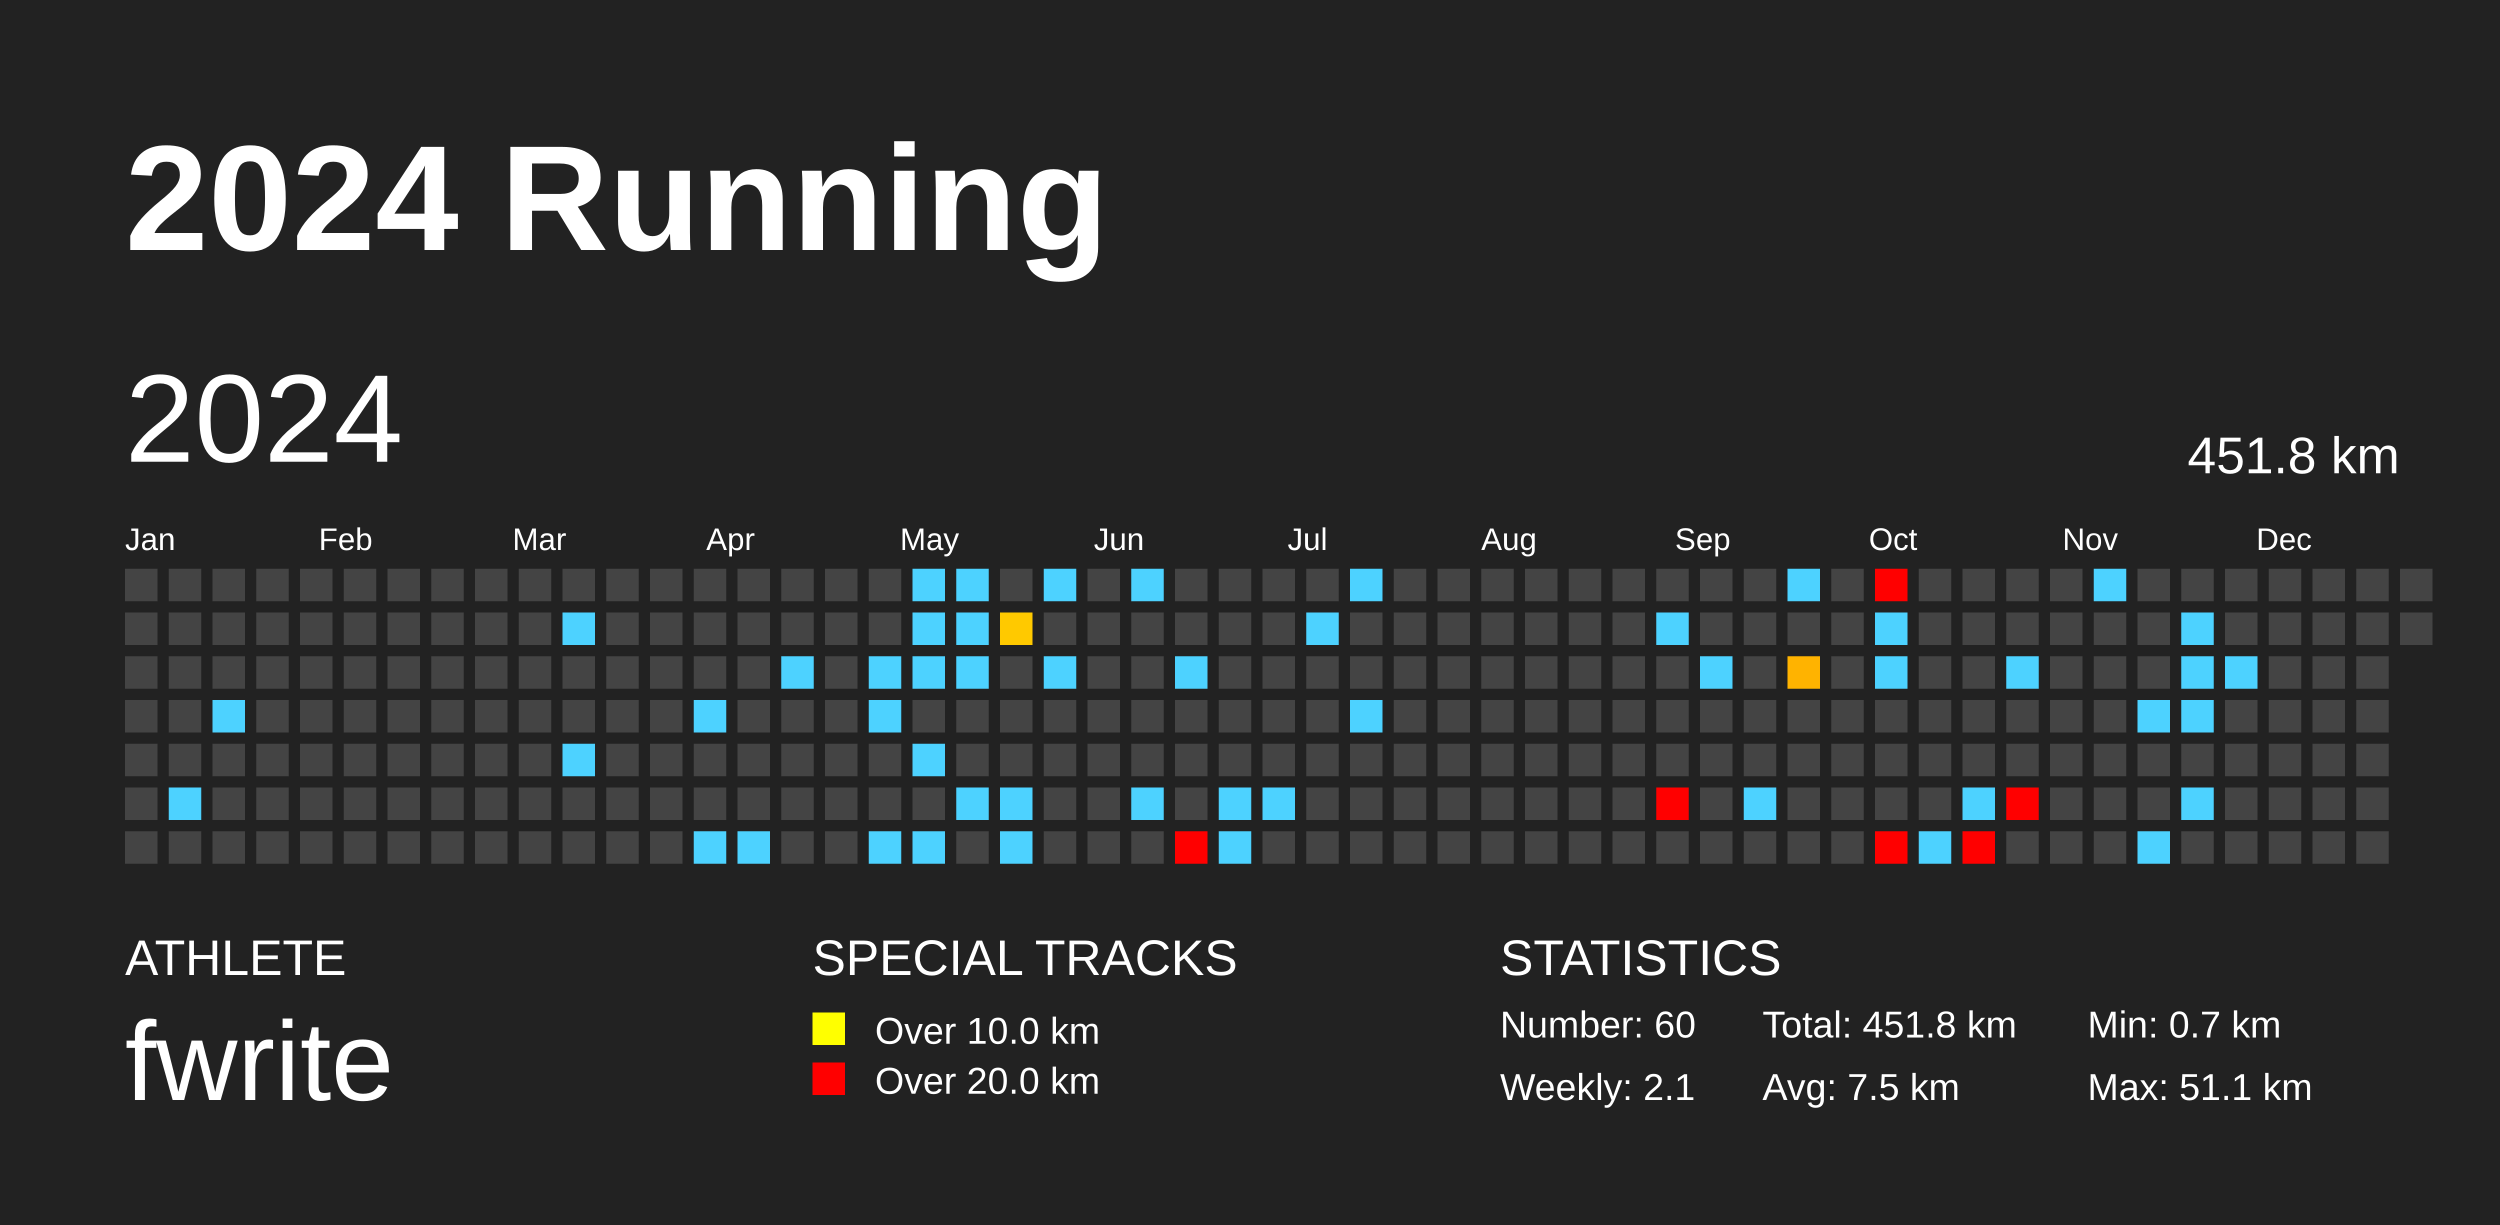
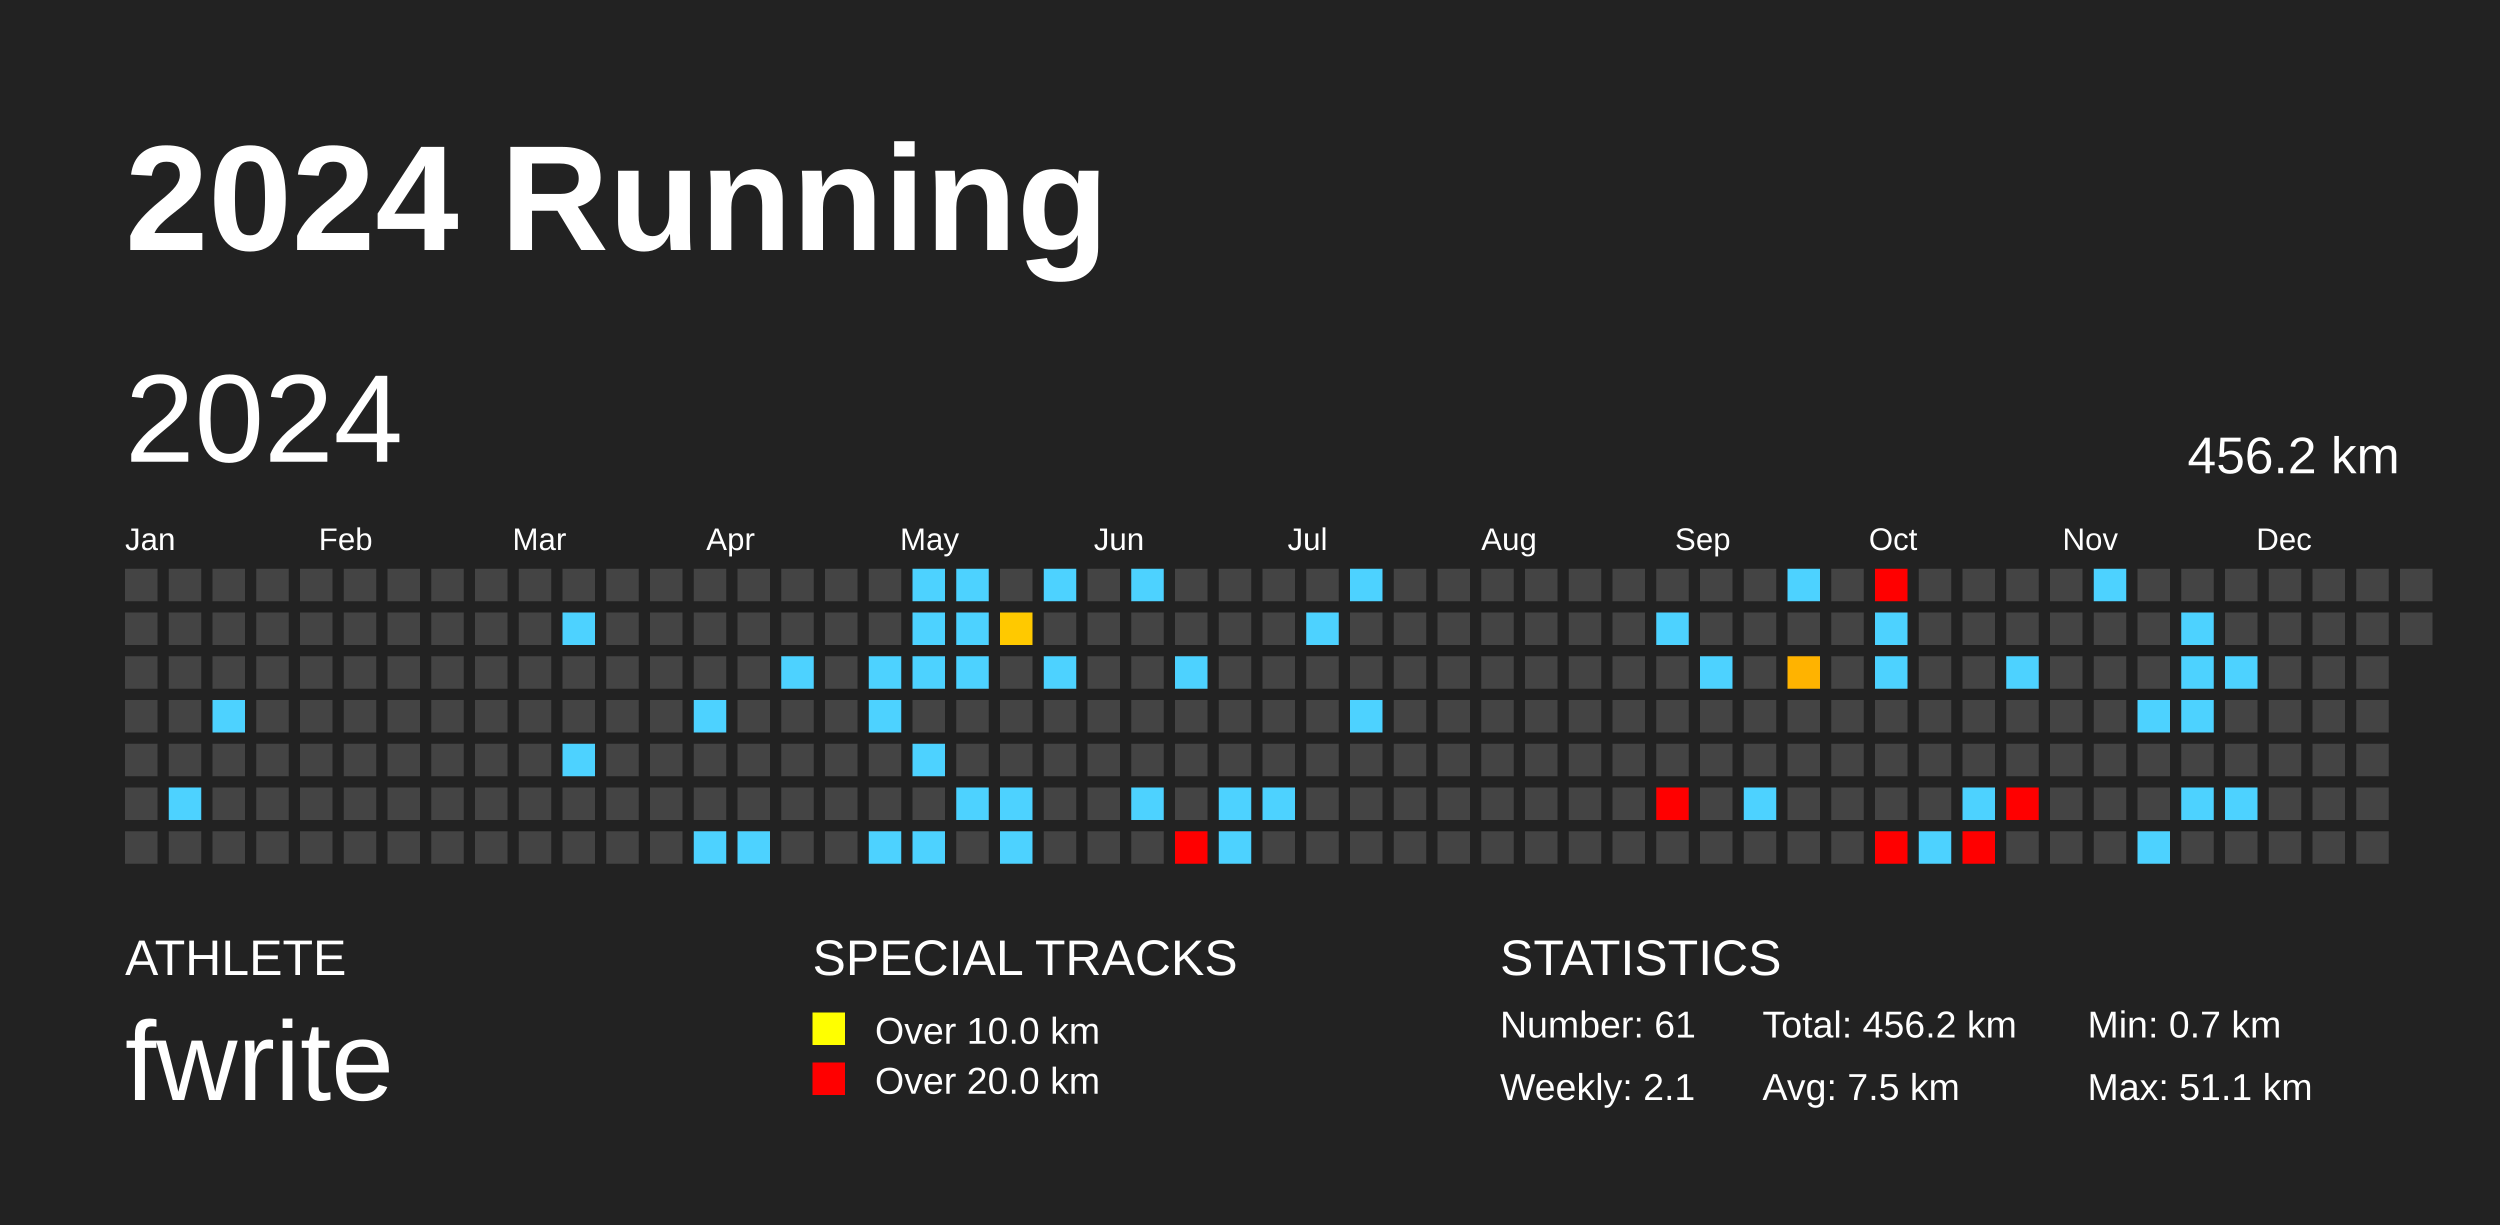
<svg xmlns="http://www.w3.org/2000/svg" baseProfile="full" height="98mm" version="1.1" viewBox="0,0,200,98" width="200mm">
  <defs />
  <rect fill="#222222" height="98" width="200" x="0" y="0" />
  <text fill="#FFFFFF" style="font-size:12px; font-family:Arial; font-weight:bold;" x="10" y="20">2024 Running</text>
  <text fill="#FFFFFF" style="font-size:4px; font-family:Arial" x="10" y="78">ATHLETE</text>
  <text fill="#FFFFFF" style="font-size:9px; font-family:Arial" x="10" y="88">fwrite</text>
  <text fill="#FFFFFF" style="font-size:4px; font-family:Arial" x="65" y="78">SPECIAL TRACKS</text>
  <rect fill="yellow" height="2.6" width="2.6" x="65" y="81" />
  <text fill="#FFFFFF" style="font-size:3px; font-family:Arial" x="70" y="83.5">Over 10.0 km</text>
  <rect fill="red" height="2.6" width="2.6" x="65" y="85" />
  <text fill="#FFFFFF" style="font-size:3px; font-family:Arial" x="70" y="87.5">Over 20.0 km</text>
  <text fill="#FFFFFF" style="font-size:4px; font-family:Arial" x="120" y="78">STATISTICS</text>
-   <text fill="#FFFFFF" style="font-size:3px; font-family:Arial" x="120" y="83">Number: 60</text>
+   <text fill="#FFFFFF" style="font-size:3px; font-family:Arial" x="120" y="83">Number: 61</text>
  <text fill="#FFFFFF" style="font-size:3px; font-family:Arial" x="120" y="88">Weekly: 2.1</text>
-   <text fill="#FFFFFF" style="font-size:3px; font-family:Arial" x="141" y="83">Total: 451.8 km</text>
+   <text fill="#FFFFFF" style="font-size:3px; font-family:Arial" x="141" y="83">Total: 456.2 km</text>
  <text fill="#FFFFFF" style="font-size:3px; font-family:Arial" x="141" y="88">Avg: 7.5 km</text>
  <text fill="#FFFFFF" style="font-size:3px; font-family:Arial" x="167" y="83">Min: 0.7 km</text>
  <text fill="#FFFFFF" style="font-size:3px; font-family:Arial" x="167" y="88">Max: 51.1 km</text>
  <text dominant-baseline="hanging" fill="#FFFFFF" style="font-size:10.0px; font-family:Arial;" x="10" y="30">2024</text>
-   <text dominant-baseline="hanging" fill="#FFFFFF" style="font-size:4.125px; font-family:Arial;" x="175" y="35">451.8 km</text>
+   <text dominant-baseline="hanging" fill="#FFFFFF" style="font-size:4.125px; font-family:Arial;" x="175" y="35">456.2 km</text>
  <text fill="#FFFFFF" style="font-size:2.5px; font-family:Arial" x="10.0" y="44">Jan</text>
  <text fill="#FFFFFF" style="font-size:2.5px; font-family:Arial" x="25.5" y="44">Feb</text>
  <text fill="#FFFFFF" style="font-size:2.5px; font-family:Arial" x="41.0" y="44">Mar</text>
  <text fill="#FFFFFF" style="font-size:2.5px; font-family:Arial" x="56.5" y="44">Apr</text>
  <text fill="#FFFFFF" style="font-size:2.5px; font-family:Arial" x="72.0" y="44">May</text>
  <text fill="#FFFFFF" style="font-size:2.5px; font-family:Arial" x="87.5" y="44">Jun</text>
  <text fill="#FFFFFF" style="font-size:2.5px; font-family:Arial" x="103.0" y="44">Jul</text>
  <text fill="#FFFFFF" style="font-size:2.5px; font-family:Arial" x="118.5" y="44">Aug</text>
  <text fill="#FFFFFF" style="font-size:2.5px; font-family:Arial" x="134.0" y="44">Sep</text>
  <text fill="#FFFFFF" style="font-size:2.5px; font-family:Arial" x="149.5" y="44">Oct</text>
  <text fill="#FFFFFF" style="font-size:2.5px; font-family:Arial" x="165.0" y="44">Nov</text>
  <text fill="#FFFFFF" style="font-size:2.5px; font-family:Arial" x="180.5" y="44">Dec</text>
  <rect fill="#444444" height="2.6" width="2.6" x="10.0" y="45.5" />
  <rect fill="#444444" height="2.6" width="2.6" x="10.0" y="49.0" />
  <rect fill="#444444" height="2.6" width="2.6" x="10.0" y="52.5" />
  <rect fill="#444444" height="2.6" width="2.6" x="10.0" y="56.0" />
  <rect fill="#444444" height="2.6" width="2.6" x="10.0" y="59.5" />
  <rect fill="#444444" height="2.6" width="2.6" x="10.0" y="63.0" />
  <rect fill="#444444" height="2.6" width="2.6" x="10.0" y="66.5" />
  <rect fill="#444444" height="2.6" width="2.6" x="13.5" y="45.5" />
  <rect fill="#444444" height="2.6" width="2.6" x="13.5" y="49.0" />
  <rect fill="#444444" height="2.6" width="2.6" x="13.5" y="52.5" />
  <rect fill="#444444" height="2.6" width="2.6" x="13.5" y="56.0" />
  <rect fill="#444444" height="2.6" width="2.6" x="13.5" y="59.5" />
  <rect fill="#4dd2ff" height="2.6" width="2.6" x="13.5" y="63.0" />
  <rect fill="#444444" height="2.6" width="2.6" x="13.5" y="66.5" />
  <rect fill="#444444" height="2.6" width="2.6" x="17.0" y="45.5" />
  <rect fill="#444444" height="2.6" width="2.6" x="17.0" y="49.0" />
  <rect fill="#444444" height="2.6" width="2.6" x="17.0" y="52.5" />
  <rect fill="#4dd2ff" height="2.6" width="2.6" x="17.0" y="56.0" />
  <rect fill="#444444" height="2.6" width="2.6" x="17.0" y="59.5" />
  <rect fill="#444444" height="2.6" width="2.6" x="17.0" y="63.0" />
  <rect fill="#444444" height="2.6" width="2.6" x="17.0" y="66.5" />
  <rect fill="#444444" height="2.6" width="2.6" x="20.5" y="45.5" />
  <rect fill="#444444" height="2.6" width="2.6" x="20.5" y="49.0" />
  <rect fill="#444444" height="2.6" width="2.6" x="20.5" y="52.5" />
  <rect fill="#444444" height="2.6" width="2.6" x="20.5" y="56.0" />
  <rect fill="#444444" height="2.6" width="2.6" x="20.5" y="59.5" />
  <rect fill="#444444" height="2.6" width="2.6" x="20.5" y="63.0" />
  <rect fill="#444444" height="2.6" width="2.6" x="20.5" y="66.5" />
  <rect fill="#444444" height="2.6" width="2.6" x="24.0" y="45.5" />
  <rect fill="#444444" height="2.6" width="2.6" x="24.0" y="49.0" />
  <rect fill="#444444" height="2.6" width="2.6" x="24.0" y="52.5" />
  <rect fill="#444444" height="2.6" width="2.6" x="24.0" y="56.0" />
  <rect fill="#444444" height="2.6" width="2.6" x="24.0" y="59.5" />
  <rect fill="#444444" height="2.6" width="2.6" x="24.0" y="63.0" />
  <rect fill="#444444" height="2.6" width="2.6" x="24.0" y="66.5" />
  <rect fill="#444444" height="2.6" width="2.6" x="27.5" y="45.5" />
  <rect fill="#444444" height="2.6" width="2.6" x="27.5" y="49.0" />
  <rect fill="#444444" height="2.6" width="2.6" x="27.5" y="52.5" />
  <rect fill="#444444" height="2.6" width="2.6" x="27.5" y="56.0" />
  <rect fill="#444444" height="2.6" width="2.6" x="27.5" y="59.5" />
  <rect fill="#444444" height="2.6" width="2.6" x="27.5" y="63.0" />
  <rect fill="#444444" height="2.6" width="2.6" x="27.5" y="66.5" />
  <rect fill="#444444" height="2.6" width="2.6" x="31.0" y="45.5" />
  <rect fill="#444444" height="2.6" width="2.6" x="31.0" y="49.0" />
  <rect fill="#444444" height="2.6" width="2.6" x="31.0" y="52.5" />
  <rect fill="#444444" height="2.6" width="2.6" x="31.0" y="56.0" />
  <rect fill="#444444" height="2.6" width="2.6" x="31.0" y="59.5" />
  <rect fill="#444444" height="2.6" width="2.6" x="31.0" y="63.0" />
  <rect fill="#444444" height="2.6" width="2.6" x="31.0" y="66.5" />
  <rect fill="#444444" height="2.6" width="2.6" x="34.5" y="45.5" />
  <rect fill="#444444" height="2.6" width="2.6" x="34.5" y="49.0" />
  <rect fill="#444444" height="2.6" width="2.6" x="34.5" y="52.5" />
  <rect fill="#444444" height="2.6" width="2.6" x="34.5" y="56.0" />
  <rect fill="#444444" height="2.6" width="2.6" x="34.5" y="59.5" />
  <rect fill="#444444" height="2.6" width="2.6" x="34.5" y="63.0" />
  <rect fill="#444444" height="2.6" width="2.6" x="34.5" y="66.5" />
  <rect fill="#444444" height="2.6" width="2.6" x="38.0" y="45.5" />
  <rect fill="#444444" height="2.6" width="2.6" x="38.0" y="49.0" />
  <rect fill="#444444" height="2.6" width="2.6" x="38.0" y="52.5" />
  <rect fill="#444444" height="2.6" width="2.6" x="38.0" y="56.0" />
  <rect fill="#444444" height="2.6" width="2.6" x="38.0" y="59.5" />
  <rect fill="#444444" height="2.6" width="2.6" x="38.0" y="63.0" />
  <rect fill="#444444" height="2.6" width="2.6" x="38.0" y="66.5" />
  <rect fill="#444444" height="2.6" width="2.6" x="41.5" y="45.5" />
  <rect fill="#444444" height="2.6" width="2.6" x="41.5" y="49.0" />
  <rect fill="#444444" height="2.6" width="2.6" x="41.5" y="52.5" />
  <rect fill="#444444" height="2.6" width="2.6" x="41.5" y="56.0" />
  <rect fill="#444444" height="2.6" width="2.6" x="41.5" y="59.5" />
  <rect fill="#444444" height="2.6" width="2.6" x="41.5" y="63.0" />
  <rect fill="#444444" height="2.6" width="2.6" x="41.5" y="66.5" />
  <rect fill="#444444" height="2.6" width="2.6" x="45.0" y="45.5" />
  <rect fill="#4dd2ff" height="2.6" width="2.6" x="45.0" y="49.0" />
  <rect fill="#444444" height="2.6" width="2.6" x="45.0" y="52.5" />
  <rect fill="#444444" height="2.6" width="2.6" x="45.0" y="56.0" />
  <rect fill="#4dd2ff" height="2.6" width="2.6" x="45.0" y="59.5" />
  <rect fill="#444444" height="2.6" width="2.6" x="45.0" y="63.0" />
  <rect fill="#444444" height="2.6" width="2.6" x="45.0" y="66.5" />
  <rect fill="#444444" height="2.6" width="2.6" x="48.5" y="45.5" />
  <rect fill="#444444" height="2.6" width="2.6" x="48.5" y="49.0" />
  <rect fill="#444444" height="2.6" width="2.6" x="48.5" y="52.5" />
  <rect fill="#444444" height="2.6" width="2.6" x="48.5" y="56.0" />
  <rect fill="#444444" height="2.6" width="2.6" x="48.5" y="59.5" />
  <rect fill="#444444" height="2.6" width="2.6" x="48.5" y="63.0" />
  <rect fill="#444444" height="2.6" width="2.6" x="48.5" y="66.5" />
  <rect fill="#444444" height="2.6" width="2.6" x="52.0" y="45.5" />
  <rect fill="#444444" height="2.6" width="2.6" x="52.0" y="49.0" />
  <rect fill="#444444" height="2.6" width="2.6" x="52.0" y="52.5" />
  <rect fill="#444444" height="2.6" width="2.6" x="52.0" y="56.0" />
  <rect fill="#444444" height="2.6" width="2.6" x="52.0" y="59.5" />
  <rect fill="#444444" height="2.6" width="2.6" x="52.0" y="63.0" />
  <rect fill="#444444" height="2.6" width="2.6" x="52.0" y="66.5" />
  <rect fill="#444444" height="2.6" width="2.6" x="55.5" y="45.5" />
  <rect fill="#444444" height="2.6" width="2.6" x="55.5" y="49.0" />
  <rect fill="#444444" height="2.6" width="2.6" x="55.5" y="52.5" />
  <rect fill="#4dd2ff" height="2.6" width="2.6" x="55.5" y="56.0" />
  <rect fill="#444444" height="2.6" width="2.6" x="55.5" y="59.5" />
  <rect fill="#444444" height="2.6" width="2.6" x="55.5" y="63.0" />
  <rect fill="#4dd2ff" height="2.6" width="2.6" x="55.5" y="66.5" />
  <rect fill="#444444" height="2.6" width="2.6" x="59.0" y="45.5" />
  <rect fill="#444444" height="2.6" width="2.6" x="59.0" y="49.0" />
  <rect fill="#444444" height="2.6" width="2.6" x="59.0" y="52.5" />
  <rect fill="#444444" height="2.6" width="2.6" x="59.0" y="56.0" />
  <rect fill="#444444" height="2.6" width="2.6" x="59.0" y="59.5" />
  <rect fill="#444444" height="2.6" width="2.6" x="59.0" y="63.0" />
  <rect fill="#4dd2ff" height="2.6" width="2.6" x="59.0" y="66.5" />
  <rect fill="#444444" height="2.6" width="2.6" x="62.5" y="45.5" />
  <rect fill="#444444" height="2.6" width="2.6" x="62.5" y="49.0" />
  <rect fill="#4dd2ff" height="2.6" width="2.6" x="62.5" y="52.5" />
  <rect fill="#444444" height="2.6" width="2.6" x="62.5" y="56.0" />
  <rect fill="#444444" height="2.6" width="2.6" x="62.5" y="59.5" />
  <rect fill="#444444" height="2.6" width="2.6" x="62.5" y="63.0" />
  <rect fill="#444444" height="2.6" width="2.6" x="62.5" y="66.5" />
  <rect fill="#444444" height="2.6" width="2.6" x="66.0" y="45.5" />
  <rect fill="#444444" height="2.6" width="2.6" x="66.0" y="49.0" />
  <rect fill="#444444" height="2.6" width="2.6" x="66.0" y="52.5" />
  <rect fill="#444444" height="2.6" width="2.6" x="66.0" y="56.0" />
  <rect fill="#444444" height="2.6" width="2.6" x="66.0" y="59.5" />
  <rect fill="#444444" height="2.6" width="2.6" x="66.0" y="63.0" />
  <rect fill="#444444" height="2.6" width="2.6" x="66.0" y="66.5" />
  <rect fill="#444444" height="2.6" width="2.6" x="69.5" y="45.5" />
  <rect fill="#444444" height="2.6" width="2.6" x="69.5" y="49.0" />
  <rect fill="#4dd2ff" height="2.6" width="2.6" x="69.5" y="52.5" />
  <rect fill="#4dd2ff" height="2.6" width="2.6" x="69.5" y="56.0" />
  <rect fill="#444444" height="2.6" width="2.6" x="69.5" y="59.5" />
  <rect fill="#444444" height="2.6" width="2.6" x="69.5" y="63.0" />
  <rect fill="#4dd2ff" height="2.6" width="2.6" x="69.5" y="66.5" />
  <rect fill="#4dd2ff" height="2.6" width="2.6" x="73.0" y="45.5" />
  <rect fill="#4dd2ff" height="2.6" width="2.6" x="73.0" y="49.0" />
  <rect fill="#4dd2ff" height="2.6" width="2.6" x="73.0" y="52.5" />
  <rect fill="#444444" height="2.6" width="2.6" x="73.0" y="56.0" />
  <rect fill="#4dd2ff" height="2.6" width="2.6" x="73.0" y="59.5" />
  <rect fill="#444444" height="2.6" width="2.6" x="73.0" y="63.0" />
  <rect fill="#4dd2ff" height="2.6" width="2.6" x="73.0" y="66.5" />
  <rect fill="#4dd2ff" height="2.6" width="2.6" x="76.5" y="45.5" />
  <rect fill="#4dd2ff" height="2.6" width="2.6" x="76.5" y="49.0" />
  <rect fill="#4dd2ff" height="2.6" width="2.6" x="76.5" y="52.5" />
  <rect fill="#444444" height="2.6" width="2.6" x="76.5" y="56.0" />
  <rect fill="#444444" height="2.6" width="2.6" x="76.5" y="59.5" />
  <rect fill="#4dd2ff" height="2.6" width="2.6" x="76.5" y="63.0" />
  <rect fill="#444444" height="2.6" width="2.6" x="76.5" y="66.5" />
  <rect fill="#444444" height="2.6" width="2.6" x="80.0" y="45.5" />
  <rect fill="#ffc900" height="2.6" width="2.6" x="80.0" y="49.0" />
  <rect fill="#444444" height="2.6" width="2.6" x="80.0" y="52.5" />
  <rect fill="#444444" height="2.6" width="2.6" x="80.0" y="56.0" />
  <rect fill="#444444" height="2.6" width="2.6" x="80.0" y="59.5" />
  <rect fill="#4dd2ff" height="2.6" width="2.6" x="80.0" y="63.0" />
  <rect fill="#4dd2ff" height="2.6" width="2.6" x="80.0" y="66.5" />
  <rect fill="#4dd2ff" height="2.6" width="2.6" x="83.5" y="45.5" />
  <rect fill="#444444" height="2.6" width="2.6" x="83.5" y="49.0" />
  <rect fill="#4dd2ff" height="2.6" width="2.6" x="83.5" y="52.5" />
  <rect fill="#444444" height="2.6" width="2.6" x="83.5" y="56.0" />
  <rect fill="#444444" height="2.6" width="2.6" x="83.5" y="59.5" />
  <rect fill="#444444" height="2.6" width="2.6" x="83.5" y="63.0" />
  <rect fill="#444444" height="2.6" width="2.6" x="83.5" y="66.5" />
  <rect fill="#444444" height="2.6" width="2.6" x="87.0" y="45.5" />
  <rect fill="#444444" height="2.6" width="2.6" x="87.0" y="49.0" />
  <rect fill="#444444" height="2.6" width="2.6" x="87.0" y="52.5" />
  <rect fill="#444444" height="2.6" width="2.6" x="87.0" y="56.0" />
  <rect fill="#444444" height="2.6" width="2.6" x="87.0" y="59.5" />
  <rect fill="#444444" height="2.6" width="2.6" x="87.0" y="63.0" />
  <rect fill="#444444" height="2.6" width="2.6" x="87.0" y="66.5" />
  <rect fill="#4dd2ff" height="2.6" width="2.6" x="90.5" y="45.5" />
  <rect fill="#444444" height="2.6" width="2.6" x="90.5" y="49.0" />
  <rect fill="#444444" height="2.6" width="2.6" x="90.5" y="52.5" />
  <rect fill="#444444" height="2.6" width="2.6" x="90.5" y="56.0" />
  <rect fill="#444444" height="2.6" width="2.6" x="90.5" y="59.5" />
  <rect fill="#4dd2ff" height="2.6" width="2.6" x="90.5" y="63.0" />
  <rect fill="#444444" height="2.6" width="2.6" x="90.5" y="66.5" />
  <rect fill="#444444" height="2.6" width="2.6" x="94.0" y="45.5" />
  <rect fill="#444444" height="2.6" width="2.6" x="94.0" y="49.0" />
  <rect fill="#4dd2ff" height="2.6" width="2.6" x="94.0" y="52.5" />
  <rect fill="#444444" height="2.6" width="2.6" x="94.0" y="56.0" />
  <rect fill="#444444" height="2.6" width="2.6" x="94.0" y="59.5" />
  <rect fill="#444444" height="2.6" width="2.6" x="94.0" y="63.0" />
  <rect fill="red" height="2.6" width="2.6" x="94.0" y="66.5" />
  <rect fill="#444444" height="2.6" width="2.6" x="97.5" y="45.5" />
  <rect fill="#444444" height="2.6" width="2.6" x="97.5" y="49.0" />
  <rect fill="#444444" height="2.6" width="2.6" x="97.5" y="52.5" />
  <rect fill="#444444" height="2.6" width="2.6" x="97.5" y="56.0" />
  <rect fill="#444444" height="2.6" width="2.6" x="97.5" y="59.5" />
  <rect fill="#4dd2ff" height="2.6" width="2.6" x="97.5" y="63.0" />
  <rect fill="#4dd2ff" height="2.6" width="2.6" x="97.5" y="66.5" />
  <rect fill="#444444" height="2.6" width="2.6" x="101.0" y="45.5" />
  <rect fill="#444444" height="2.6" width="2.6" x="101.0" y="49.0" />
  <rect fill="#444444" height="2.6" width="2.6" x="101.0" y="52.5" />
  <rect fill="#444444" height="2.6" width="2.6" x="101.0" y="56.0" />
  <rect fill="#444444" height="2.6" width="2.6" x="101.0" y="59.5" />
  <rect fill="#4dd2ff" height="2.6" width="2.6" x="101.0" y="63.0" />
  <rect fill="#444444" height="2.6" width="2.6" x="101.0" y="66.5" />
  <rect fill="#444444" height="2.6" width="2.6" x="104.5" y="45.5" />
  <rect fill="#4dd2ff" height="2.6" width="2.6" x="104.5" y="49.0" />
  <rect fill="#444444" height="2.6" width="2.6" x="104.5" y="52.5" />
  <rect fill="#444444" height="2.6" width="2.6" x="104.5" y="56.0" />
  <rect fill="#444444" height="2.6" width="2.6" x="104.5" y="59.5" />
  <rect fill="#444444" height="2.6" width="2.6" x="104.5" y="63.0" />
  <rect fill="#444444" height="2.6" width="2.6" x="104.5" y="66.5" />
  <rect fill="#4dd2ff" height="2.6" width="2.6" x="108.0" y="45.5" />
  <rect fill="#444444" height="2.6" width="2.6" x="108.0" y="49.0" />
  <rect fill="#444444" height="2.6" width="2.6" x="108.0" y="52.5" />
  <rect fill="#4dd2ff" height="2.6" width="2.6" x="108.0" y="56.0" />
  <rect fill="#444444" height="2.6" width="2.6" x="108.0" y="59.5" />
  <rect fill="#444444" height="2.6" width="2.6" x="108.0" y="63.0" />
  <rect fill="#444444" height="2.6" width="2.6" x="108.0" y="66.5" />
  <rect fill="#444444" height="2.6" width="2.6" x="111.5" y="45.5" />
  <rect fill="#444444" height="2.6" width="2.6" x="111.5" y="49.0" />
  <rect fill="#444444" height="2.6" width="2.6" x="111.5" y="52.5" />
  <rect fill="#444444" height="2.6" width="2.6" x="111.5" y="56.0" />
  <rect fill="#444444" height="2.6" width="2.6" x="111.5" y="59.5" />
  <rect fill="#444444" height="2.6" width="2.6" x="111.5" y="63.0" />
  <rect fill="#444444" height="2.6" width="2.6" x="111.5" y="66.5" />
  <rect fill="#444444" height="2.6" width="2.6" x="115.0" y="45.5" />
  <rect fill="#444444" height="2.6" width="2.6" x="115.0" y="49.0" />
  <rect fill="#444444" height="2.6" width="2.6" x="115.0" y="52.5" />
  <rect fill="#444444" height="2.6" width="2.6" x="115.0" y="56.0" />
  <rect fill="#444444" height="2.6" width="2.6" x="115.0" y="59.5" />
  <rect fill="#444444" height="2.6" width="2.6" x="115.0" y="63.0" />
  <rect fill="#444444" height="2.6" width="2.6" x="115.0" y="66.5" />
  <rect fill="#444444" height="2.6" width="2.6" x="118.5" y="45.5" />
  <rect fill="#444444" height="2.6" width="2.6" x="118.5" y="49.0" />
  <rect fill="#444444" height="2.6" width="2.6" x="118.5" y="52.5" />
  <rect fill="#444444" height="2.6" width="2.6" x="118.5" y="56.0" />
  <rect fill="#444444" height="2.6" width="2.6" x="118.5" y="59.5" />
  <rect fill="#444444" height="2.6" width="2.6" x="118.5" y="63.0" />
  <rect fill="#444444" height="2.6" width="2.6" x="118.5" y="66.5" />
  <rect fill="#444444" height="2.6" width="2.6" x="122.0" y="45.5" />
  <rect fill="#444444" height="2.6" width="2.6" x="122.0" y="49.0" />
  <rect fill="#444444" height="2.6" width="2.6" x="122.0" y="52.5" />
  <rect fill="#444444" height="2.6" width="2.6" x="122.0" y="56.0" />
  <rect fill="#444444" height="2.6" width="2.6" x="122.0" y="59.5" />
  <rect fill="#444444" height="2.6" width="2.6" x="122.0" y="63.0" />
  <rect fill="#444444" height="2.6" width="2.6" x="122.0" y="66.5" />
  <rect fill="#444444" height="2.6" width="2.6" x="125.5" y="45.5" />
  <rect fill="#444444" height="2.6" width="2.6" x="125.5" y="49.0" />
  <rect fill="#444444" height="2.6" width="2.6" x="125.5" y="52.5" />
  <rect fill="#444444" height="2.6" width="2.6" x="125.5" y="56.0" />
  <rect fill="#444444" height="2.6" width="2.6" x="125.5" y="59.5" />
  <rect fill="#444444" height="2.6" width="2.6" x="125.5" y="63.0" />
  <rect fill="#444444" height="2.6" width="2.6" x="125.5" y="66.5" />
  <rect fill="#444444" height="2.6" width="2.6" x="129.0" y="45.5" />
  <rect fill="#444444" height="2.6" width="2.6" x="129.0" y="49.0" />
  <rect fill="#444444" height="2.6" width="2.6" x="129.0" y="52.5" />
  <rect fill="#444444" height="2.6" width="2.6" x="129.0" y="56.0" />
  <rect fill="#444444" height="2.6" width="2.6" x="129.0" y="59.5" />
  <rect fill="#444444" height="2.6" width="2.6" x="129.0" y="63.0" />
  <rect fill="#444444" height="2.6" width="2.6" x="129.0" y="66.5" />
  <rect fill="#444444" height="2.6" width="2.6" x="132.5" y="45.5" />
  <rect fill="#4dd2ff" height="2.6" width="2.6" x="132.5" y="49.0" />
  <rect fill="#444444" height="2.6" width="2.6" x="132.5" y="52.5" />
  <rect fill="#444444" height="2.6" width="2.6" x="132.5" y="56.0" />
  <rect fill="#444444" height="2.6" width="2.6" x="132.5" y="59.5" />
  <rect fill="red" height="2.6" width="2.6" x="132.5" y="63.0" />
  <rect fill="#444444" height="2.6" width="2.6" x="132.5" y="66.5" />
  <rect fill="#444444" height="2.6" width="2.6" x="136.0" y="45.5" />
  <rect fill="#444444" height="2.6" width="2.6" x="136.0" y="49.0" />
  <rect fill="#4dd2ff" height="2.6" width="2.6" x="136.0" y="52.5" />
  <rect fill="#444444" height="2.6" width="2.6" x="136.0" y="56.0" />
  <rect fill="#444444" height="2.6" width="2.6" x="136.0" y="59.5" />
  <rect fill="#444444" height="2.6" width="2.6" x="136.0" y="63.0" />
  <rect fill="#444444" height="2.6" width="2.6" x="136.0" y="66.5" />
  <rect fill="#444444" height="2.6" width="2.6" x="139.5" y="45.5" />
  <rect fill="#444444" height="2.6" width="2.6" x="139.5" y="49.0" />
  <rect fill="#444444" height="2.6" width="2.6" x="139.5" y="52.5" />
  <rect fill="#444444" height="2.6" width="2.6" x="139.5" y="56.0" />
  <rect fill="#444444" height="2.6" width="2.6" x="139.5" y="59.5" />
  <rect fill="#4dd2ff" height="2.6" width="2.6" x="139.5" y="63.0" />
  <rect fill="#444444" height="2.6" width="2.6" x="139.5" y="66.5" />
  <rect fill="#4dd2ff" height="2.6" width="2.6" x="143.0" y="45.5" />
  <rect fill="#444444" height="2.6" width="2.6" x="143.0" y="49.0" />
  <rect fill="#ffb300" height="2.6" width="2.6" x="143.0" y="52.5" />
  <rect fill="#444444" height="2.6" width="2.6" x="143.0" y="56.0" />
  <rect fill="#444444" height="2.6" width="2.6" x="143.0" y="59.5" />
  <rect fill="#444444" height="2.6" width="2.6" x="143.0" y="63.0" />
  <rect fill="#444444" height="2.6" width="2.6" x="143.0" y="66.5" />
  <rect fill="#444444" height="2.6" width="2.6" x="146.5" y="45.5" />
  <rect fill="#444444" height="2.6" width="2.6" x="146.5" y="49.0" />
  <rect fill="#444444" height="2.6" width="2.6" x="146.5" y="52.5" />
  <rect fill="#444444" height="2.6" width="2.6" x="146.5" y="56.0" />
  <rect fill="#444444" height="2.6" width="2.6" x="146.5" y="59.5" />
  <rect fill="#444444" height="2.6" width="2.6" x="146.5" y="63.0" />
  <rect fill="#444444" height="2.6" width="2.6" x="146.5" y="66.5" />
  <rect fill="red" height="2.6" width="2.6" x="150.0" y="45.5" />
  <rect fill="#4dd2ff" height="2.6" width="2.6" x="150.0" y="49.0" />
  <rect fill="#4dd2ff" height="2.6" width="2.6" x="150.0" y="52.5" />
  <rect fill="#444444" height="2.6" width="2.6" x="150.0" y="56.0" />
  <rect fill="#444444" height="2.6" width="2.6" x="150.0" y="59.5" />
  <rect fill="#444444" height="2.6" width="2.6" x="150.0" y="63.0" />
  <rect fill="red" height="2.6" width="2.6" x="150.0" y="66.5" />
  <rect fill="#444444" height="2.6" width="2.6" x="153.5" y="45.5" />
  <rect fill="#444444" height="2.6" width="2.6" x="153.5" y="49.0" />
  <rect fill="#444444" height="2.6" width="2.6" x="153.5" y="52.5" />
  <rect fill="#444444" height="2.6" width="2.6" x="153.5" y="56.0" />
  <rect fill="#444444" height="2.6" width="2.6" x="153.5" y="59.5" />
  <rect fill="#444444" height="2.6" width="2.6" x="153.5" y="63.0" />
  <rect fill="#4dd2ff" height="2.6" width="2.6" x="153.5" y="66.5" />
  <rect fill="#444444" height="2.6" width="2.6" x="157.0" y="45.5" />
  <rect fill="#444444" height="2.6" width="2.6" x="157.0" y="49.0" />
  <rect fill="#444444" height="2.6" width="2.6" x="157.0" y="52.5" />
  <rect fill="#444444" height="2.6" width="2.6" x="157.0" y="56.0" />
  <rect fill="#444444" height="2.6" width="2.6" x="157.0" y="59.5" />
  <rect fill="#4dd2ff" height="2.6" width="2.6" x="157.0" y="63.0" />
  <rect fill="red" height="2.6" width="2.6" x="157.0" y="66.5" />
  <rect fill="#444444" height="2.6" width="2.6" x="160.5" y="45.5" />
  <rect fill="#444444" height="2.6" width="2.6" x="160.5" y="49.0" />
  <rect fill="#4dd2ff" height="2.6" width="2.6" x="160.5" y="52.5" />
  <rect fill="#444444" height="2.6" width="2.6" x="160.5" y="56.0" />
  <rect fill="#444444" height="2.6" width="2.6" x="160.5" y="59.5" />
  <rect fill="red" height="2.6" width="2.6" x="160.5" y="63.0" />
  <rect fill="#444444" height="2.6" width="2.6" x="160.5" y="66.5" />
  <rect fill="#444444" height="2.6" width="2.6" x="164.0" y="45.5" />
  <rect fill="#444444" height="2.6" width="2.6" x="164.0" y="49.0" />
  <rect fill="#444444" height="2.6" width="2.6" x="164.0" y="52.5" />
  <rect fill="#444444" height="2.6" width="2.6" x="164.0" y="56.0" />
  <rect fill="#444444" height="2.6" width="2.6" x="164.0" y="59.5" />
  <rect fill="#444444" height="2.6" width="2.6" x="164.0" y="63.0" />
  <rect fill="#444444" height="2.6" width="2.6" x="164.0" y="66.5" />
  <rect fill="#4dd2ff" height="2.6" width="2.6" x="167.5" y="45.5" />
  <rect fill="#444444" height="2.6" width="2.6" x="167.5" y="49.0" />
  <rect fill="#444444" height="2.6" width="2.6" x="167.5" y="52.5" />
  <rect fill="#444444" height="2.6" width="2.6" x="167.5" y="56.0" />
  <rect fill="#444444" height="2.6" width="2.6" x="167.5" y="59.5" />
  <rect fill="#444444" height="2.6" width="2.6" x="167.5" y="63.0" />
  <rect fill="#444444" height="2.6" width="2.6" x="167.5" y="66.5" />
  <rect fill="#444444" height="2.6" width="2.6" x="171.0" y="45.5" />
  <rect fill="#444444" height="2.6" width="2.6" x="171.0" y="49.0" />
  <rect fill="#444444" height="2.6" width="2.6" x="171.0" y="52.5" />
  <rect fill="#4dd2ff" height="2.6" width="2.6" x="171.0" y="56.0" />
  <rect fill="#444444" height="2.6" width="2.6" x="171.0" y="59.5" />
  <rect fill="#444444" height="2.6" width="2.6" x="171.0" y="63.0" />
  <rect fill="#4dd2ff" height="2.6" width="2.6" x="171.0" y="66.5" />
  <rect fill="#444444" height="2.6" width="2.6" x="174.5" y="45.5" />
  <rect fill="#4dd2ff" height="2.6" width="2.6" x="174.5" y="49.0" />
  <rect fill="#4dd2ff" height="2.6" width="2.6" x="174.5" y="52.5" />
  <rect fill="#4dd2ff" height="2.6" width="2.6" x="174.5" y="56.0" />
  <rect fill="#444444" height="2.6" width="2.6" x="174.5" y="59.5" />
  <rect fill="#4dd2ff" height="2.6" width="2.6" x="174.5" y="63.0" />
  <rect fill="#444444" height="2.6" width="2.6" x="174.5" y="66.5" />
  <rect fill="#444444" height="2.6" width="2.6" x="178.0" y="45.5" />
  <rect fill="#444444" height="2.6" width="2.6" x="178.0" y="49.0" />
  <rect fill="#4dd2ff" height="2.6" width="2.6" x="178.0" y="52.5" />
  <rect fill="#444444" height="2.6" width="2.6" x="178.0" y="56.0" />
  <rect fill="#444444" height="2.6" width="2.6" x="178.0" y="59.5" />
-   <rect fill="#444444" height="2.6" width="2.6" x="178.0" y="63.0" />
+   <rect fill="#4dd2ff" height="2.6" width="2.6" x="178.0" y="63.0" />
  <rect fill="#444444" height="2.6" width="2.6" x="178.0" y="66.5" />
  <rect fill="#444444" height="2.6" width="2.6" x="181.5" y="45.5" />
  <rect fill="#444444" height="2.6" width="2.6" x="181.5" y="49.0" />
  <rect fill="#444444" height="2.6" width="2.6" x="181.5" y="52.5" />
  <rect fill="#444444" height="2.6" width="2.6" x="181.5" y="56.0" />
  <rect fill="#444444" height="2.6" width="2.6" x="181.5" y="59.5" />
  <rect fill="#444444" height="2.6" width="2.6" x="181.5" y="63.0" />
  <rect fill="#444444" height="2.6" width="2.6" x="181.5" y="66.5" />
  <rect fill="#444444" height="2.6" width="2.6" x="185.0" y="45.5" />
  <rect fill="#444444" height="2.6" width="2.6" x="185.0" y="49.0" />
  <rect fill="#444444" height="2.6" width="2.6" x="185.0" y="52.5" />
  <rect fill="#444444" height="2.6" width="2.6" x="185.0" y="56.0" />
  <rect fill="#444444" height="2.6" width="2.6" x="185.0" y="59.5" />
  <rect fill="#444444" height="2.6" width="2.6" x="185.0" y="63.0" />
  <rect fill="#444444" height="2.6" width="2.6" x="185.0" y="66.5" />
  <rect fill="#444444" height="2.6" width="2.6" x="188.5" y="45.5" />
  <rect fill="#444444" height="2.6" width="2.6" x="188.5" y="49.0" />
  <rect fill="#444444" height="2.6" width="2.6" x="188.5" y="52.5" />
  <rect fill="#444444" height="2.6" width="2.6" x="188.5" y="56.0" />
  <rect fill="#444444" height="2.6" width="2.6" x="188.5" y="59.5" />
  <rect fill="#444444" height="2.6" width="2.6" x="188.5" y="63.0" />
  <rect fill="#444444" height="2.6" width="2.6" x="188.5" y="66.5" />
  <rect fill="#444444" height="2.6" width="2.6" x="192.0" y="45.5" />
  <rect fill="#444444" height="2.6" width="2.6" x="192.0" y="49.0" />
</svg>
